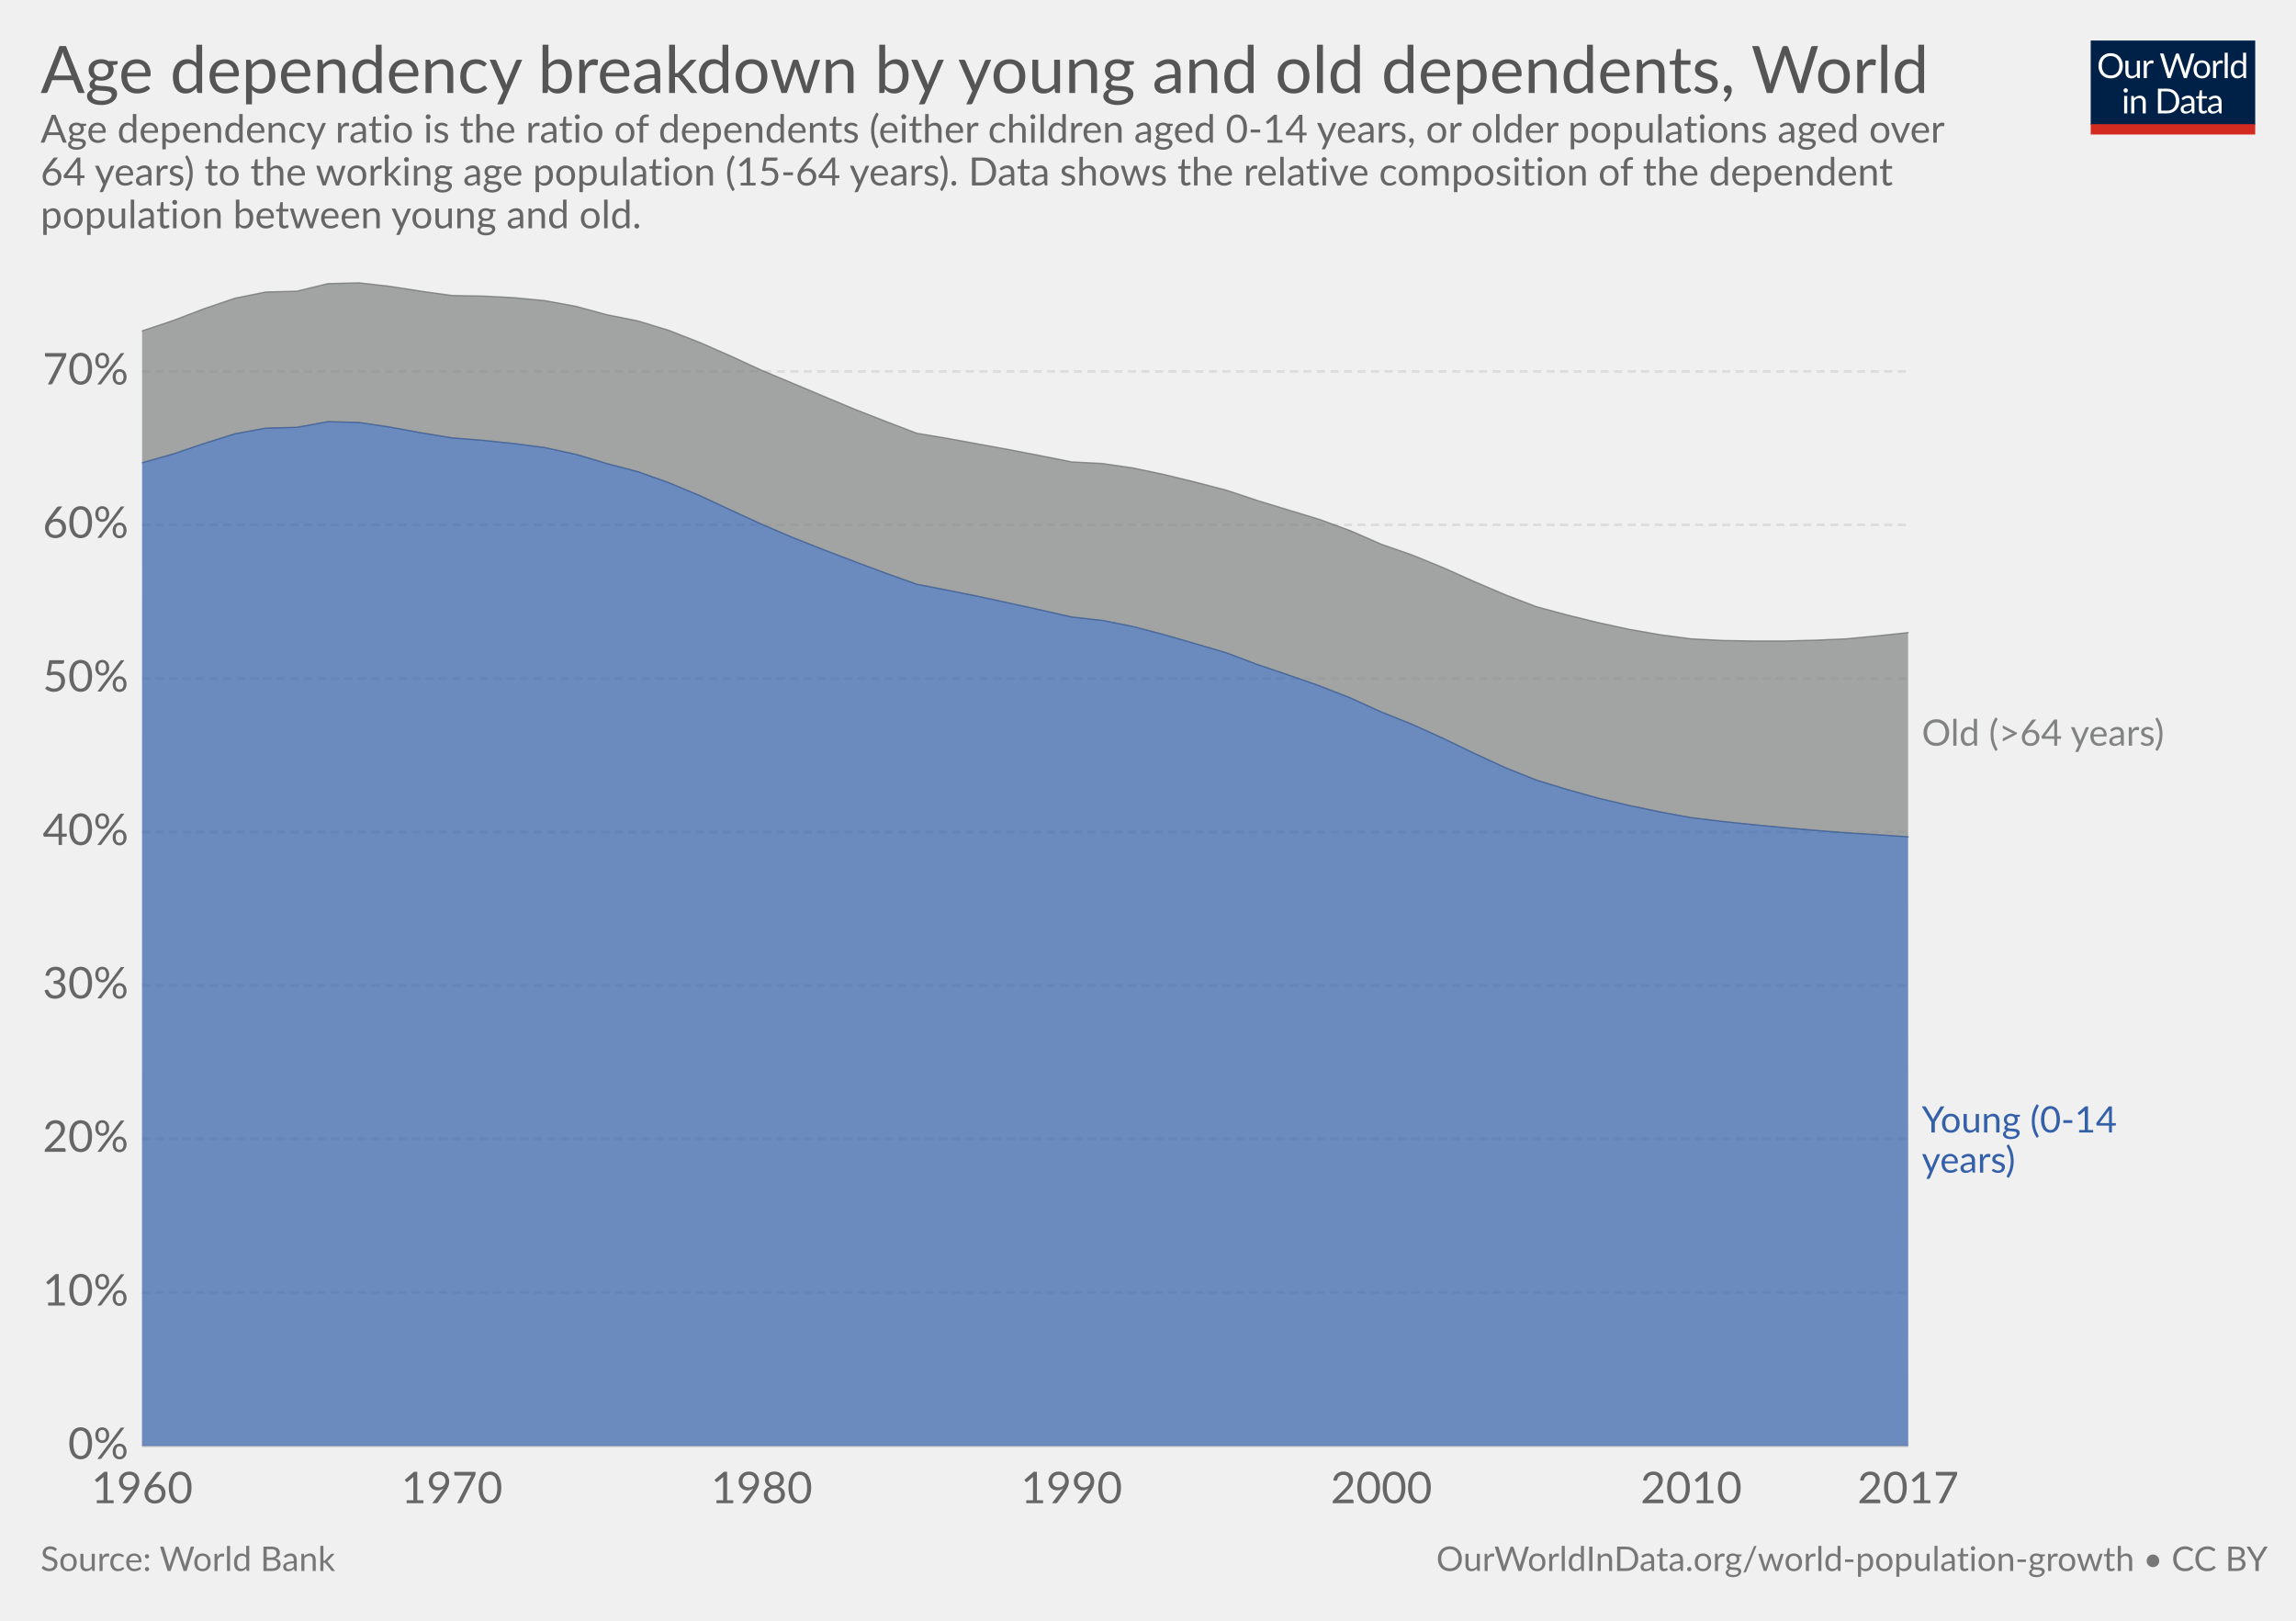
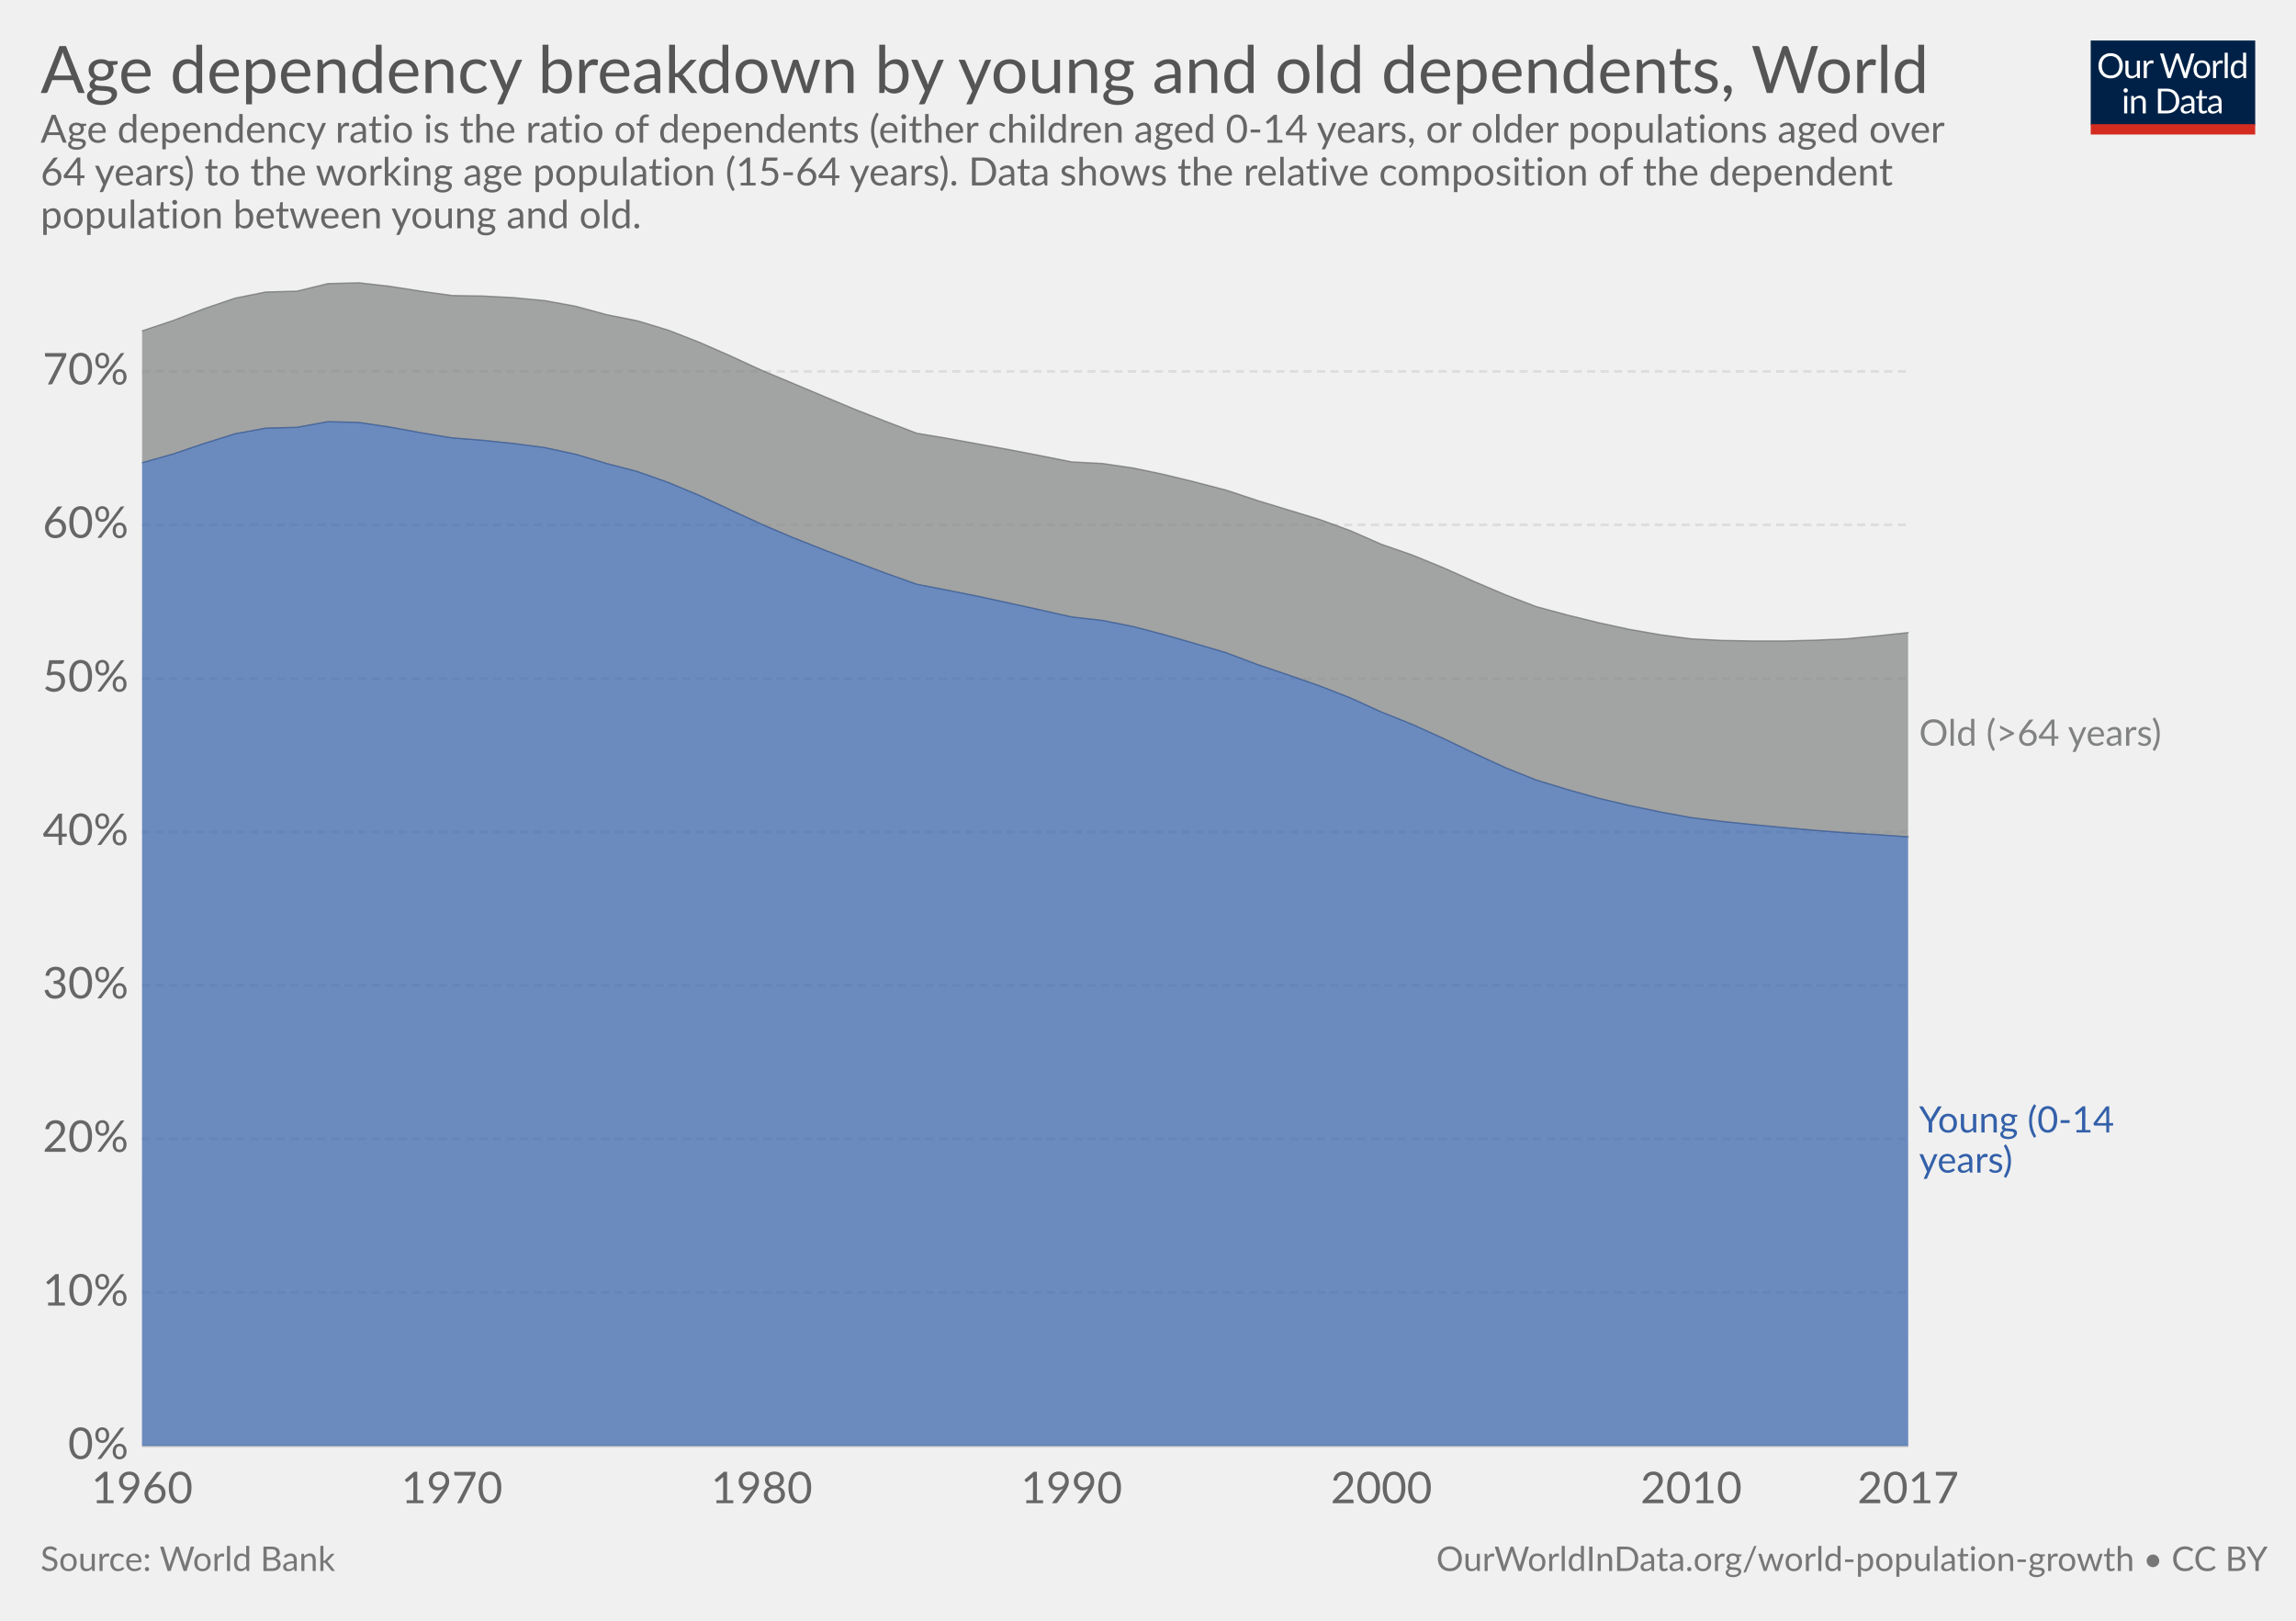
<svg xmlns="http://www.w3.org/2000/svg" version="1.1" style="font-family:Lato, 'Helvetica Neue', Helvetica, Arial, sans-serif;font-size:18px;background-color:white;text-rendering:optimizeLegibility;-webkit-font-smoothing:antialiased" width="850" height="600">
  <g class="HeaderView">
    <g transform="translate(774, 15) scale(0.29)">
      <svg width="210" height="120" viewBox="0 0 210 120" fill="none">
        <g clip-path="url(#clip0)">
          <path d="M0 0H210V107.89H0V0Z" fill="#002147" />
          <path d="M40.979 32.248C40.979 34.609 40.605 36.78 39.857 38.76C39.109 40.725 38.053 42.419 36.689 43.842C35.325 45.265 33.682 46.372 31.761 47.164C29.854 47.941 27.742 48.33 25.425 48.33C23.107 48.33 20.995 47.941 19.089 47.164C17.182 46.372 15.547 45.265 14.183 43.842C12.819 42.419 11.763 40.725 11.015 38.76C10.267 36.78 9.893 34.609 9.893 32.248C9.893 29.887 10.267 27.723 11.015 25.758C11.763 23.778 12.819 22.077 14.183 20.654C15.547 19.217 17.182 18.102 19.089 17.31C20.995 16.518 23.107 16.122 25.425 16.122C27.742 16.122 29.854 16.518 31.761 17.31C33.682 18.102 35.325 19.217 36.689 20.654C38.053 22.077 39.109 23.778 39.857 25.758C40.605 27.723 40.979 29.887 40.979 32.248ZM36.601 32.248C36.601 30.312 36.337 28.574 35.809 27.034C35.281 25.494 34.533 24.196 33.565 23.14C32.597 22.069 31.423 21.248 30.045 20.676C28.666 20.104 27.126 19.818 25.425 19.818C23.738 19.818 22.205 20.104 20.827 20.676C19.448 21.248 18.267 22.069 17.285 23.14C16.317 24.196 15.569 25.494 15.041 27.034C14.513 28.574 14.249 30.312 14.249 32.248C14.249 34.184 14.513 35.922 15.041 37.462C15.569 38.987 16.317 40.285 17.285 41.356C18.267 42.412 19.448 43.226 20.827 43.798C22.205 44.355 23.738 44.634 25.425 44.634C27.126 44.634 28.666 44.355 30.045 43.798C31.423 43.226 32.597 42.412 33.565 41.356C34.533 40.285 35.281 38.987 35.809 37.462C36.337 35.922 36.601 34.184 36.601 32.248ZM62.823 25.714V48H60.491C59.934 48 59.582 47.729 59.435 47.186L59.127 44.788C58.159 45.859 57.074 46.724 55.871 47.384C54.669 48.029 53.29 48.352 51.735 48.352C50.518 48.352 49.44 48.154 48.501 47.758C47.577 47.347 46.8 46.775 46.169 46.042C45.539 45.309 45.062 44.421 44.739 43.38C44.431 42.339 44.277 41.187 44.277 39.926V25.714H48.193V39.926C48.193 41.613 48.575 42.918 49.337 43.842C50.115 44.766 51.295 45.228 52.879 45.228C54.038 45.228 55.116 44.957 56.113 44.414C57.125 43.857 58.057 43.094 58.907 42.126V25.714H62.823ZM71.43 30.18C72.135 28.655 73 27.467 74.027 26.616C75.053 25.751 76.307 25.318 77.789 25.318C78.258 25.318 78.705 25.369 79.131 25.472C79.571 25.575 79.959 25.736 80.297 25.956L80.011 28.882C79.923 29.249 79.703 29.432 79.351 29.432C79.145 29.432 78.845 29.388 78.449 29.3C78.053 29.212 77.605 29.168 77.107 29.168C76.403 29.168 75.772 29.271 75.215 29.476C74.672 29.681 74.181 29.989 73.741 30.4C73.315 30.796 72.927 31.295 72.575 31.896C72.237 32.483 71.929 33.157 71.651 33.92V48H67.713V25.714H69.957C70.382 25.714 70.675 25.795 70.837 25.956C70.998 26.117 71.108 26.396 71.167 26.792L71.43 30.18ZM132.589 16.474L122.755 48H118.927L110.941 23.954C110.867 23.719 110.794 23.47 110.721 23.206C110.662 22.942 110.596 22.663 110.523 22.37C110.449 22.663 110.376 22.942 110.303 23.206C110.23 23.47 110.156 23.719 110.083 23.954L102.053 48H98.225L88.391 16.474H91.933C92.314 16.474 92.629 16.569 92.879 16.76C93.143 16.951 93.311 17.193 93.385 17.486L99.897 39.398C99.999 39.794 100.095 40.219 100.183 40.674C100.285 41.129 100.381 41.613 100.469 42.126C100.571 41.613 100.674 41.129 100.777 40.674C100.894 40.205 101.019 39.779 101.151 39.398L108.565 17.486C108.653 17.237 108.821 17.009 109.071 16.804C109.335 16.584 109.65 16.474 110.017 16.474H111.249C111.63 16.474 111.938 16.569 112.173 16.76C112.407 16.951 112.583 17.193 112.701 17.486L120.093 39.398C120.225 39.779 120.342 40.19 120.445 40.63C120.562 41.07 120.672 41.532 120.775 42.016C120.848 41.532 120.929 41.07 121.017 40.63C121.105 40.19 121.2 39.779 121.303 39.398L127.837 17.486C127.91 17.222 128.072 16.987 128.321 16.782C128.585 16.577 128.9 16.474 129.267 16.474H132.589ZM141.94 25.362C143.568 25.362 145.034 25.633 146.34 26.176C147.645 26.719 148.76 27.489 149.684 28.486C150.608 29.483 151.312 30.693 151.796 32.116C152.294 33.524 152.544 35.101 152.544 36.846C152.544 38.606 152.294 40.19 151.796 41.598C151.312 43.006 150.608 44.209 149.684 45.206C148.76 46.203 147.645 46.973 146.34 47.516C145.034 48.044 143.568 48.308 141.94 48.308C140.297 48.308 138.816 48.044 137.496 47.516C136.19 46.973 135.076 46.203 134.152 45.206C133.228 44.209 132.516 43.006 132.018 41.598C131.534 40.19 131.292 38.606 131.292 36.846C131.292 35.101 131.534 33.524 132.018 32.116C132.516 30.693 133.228 29.483 134.152 28.486C135.076 27.489 136.19 26.719 137.496 26.176C138.816 25.633 140.297 25.362 141.94 25.362ZM141.94 45.25C144.14 45.25 145.782 44.517 146.868 43.05C147.953 41.569 148.496 39.508 148.496 36.868C148.496 34.213 147.953 32.145 146.868 30.664C145.782 29.183 144.14 28.442 141.94 28.442C140.825 28.442 139.85 28.633 139.014 29.014C138.192 29.395 137.503 29.945 136.946 30.664C136.403 31.383 135.992 32.27 135.714 33.326C135.45 34.367 135.318 35.548 135.318 36.868C135.318 39.508 135.86 41.569 136.946 43.05C138.046 44.517 139.71 45.25 141.94 45.25ZM159.908 30.18C160.612 28.655 161.478 27.467 162.504 26.616C163.531 25.751 164.785 25.318 166.266 25.318C166.736 25.318 167.183 25.369 167.608 25.472C168.048 25.575 168.437 25.736 168.774 25.956L168.488 28.882C168.4 29.249 168.18 29.432 167.828 29.432C167.623 29.432 167.322 29.388 166.926 29.3C166.53 29.212 166.083 29.168 165.584 29.168C164.88 29.168 164.25 29.271 163.692 29.476C163.15 29.681 162.658 29.989 162.218 30.4C161.793 30.796 161.404 31.295 161.052 31.896C160.715 32.483 160.407 33.157 160.128 33.92V48H156.19V25.714H158.434C158.86 25.714 159.153 25.795 159.314 25.956C159.476 26.117 159.586 26.396 159.644 26.792L159.908 30.18ZM174.946 15.594V48H171.03V15.594H174.946ZM194.496 31.016C193.763 30.033 192.971 29.351 192.12 28.97C191.269 28.574 190.316 28.376 189.26 28.376C187.192 28.376 185.601 29.117 184.486 30.598C183.371 32.079 182.814 34.191 182.814 36.934C182.814 38.386 182.939 39.633 183.188 40.674C183.437 41.701 183.804 42.551 184.288 43.226C184.772 43.886 185.366 44.37 186.07 44.678C186.774 44.986 187.573 45.14 188.468 45.14C189.759 45.14 190.881 44.847 191.834 44.26C192.802 43.673 193.689 42.845 194.496 41.774V31.016ZM198.412 15.594V48H196.08C195.523 48 195.171 47.729 195.024 47.186L194.672 44.48C193.719 45.624 192.633 46.548 191.416 47.252C190.199 47.956 188.791 48.308 187.192 48.308C185.916 48.308 184.757 48.066 183.716 47.582C182.675 47.083 181.787 46.357 181.054 45.404C180.321 44.451 179.756 43.263 179.36 41.84C178.964 40.417 178.766 38.782 178.766 36.934C178.766 35.291 178.986 33.766 179.426 32.358C179.866 30.935 180.497 29.703 181.318 28.662C182.139 27.621 183.144 26.807 184.332 26.22C185.535 25.619 186.884 25.318 188.38 25.318C189.744 25.318 190.91 25.553 191.878 26.022C192.861 26.477 193.733 27.115 194.496 27.936V15.594H198.412ZM46.614 70.714V93H42.698V70.714H46.614ZM47.45 63.718C47.45 64.099 47.369 64.459 47.208 64.796C47.061 65.119 46.856 65.412 46.592 65.676C46.343 65.925 46.042 66.123 45.69 66.27C45.352 66.417 44.993 66.49 44.612 66.49C44.23 66.49 43.871 66.417 43.534 66.27C43.211 66.123 42.925 65.925 42.676 65.676C42.426 65.412 42.228 65.119 42.082 64.796C41.935 64.459 41.862 64.099 41.862 63.718C41.862 63.337 41.935 62.977 42.082 62.64C42.228 62.288 42.426 61.987 42.676 61.738C42.925 61.474 43.211 61.269 43.534 61.122C43.871 60.975 44.23 60.902 44.612 60.902C44.993 60.902 45.352 60.975 45.69 61.122C46.042 61.269 46.343 61.474 46.592 61.738C46.856 61.987 47.061 62.288 47.208 62.64C47.369 62.977 47.45 63.337 47.45 63.718ZM55.424 73.948C55.908 73.405 56.422 72.914 56.964 72.474C57.507 72.034 58.079 71.66 58.68 71.352C59.296 71.029 59.941 70.787 60.616 70.626C61.306 70.45 62.046 70.362 62.838 70.362C64.055 70.362 65.126 70.567 66.05 70.978C66.989 71.374 67.766 71.946 68.382 72.694C69.013 73.427 69.49 74.315 69.812 75.356C70.135 76.397 70.296 77.549 70.296 78.81V93H66.358V78.81C66.358 77.123 65.969 75.818 65.192 74.894C64.43 73.955 63.264 73.486 61.694 73.486C60.535 73.486 59.45 73.765 58.438 74.322C57.441 74.879 56.517 75.635 55.666 76.588V93H51.728V70.714H54.082C54.639 70.714 54.984 70.985 55.116 71.528L55.424 73.948ZM113.129 77.248C113.129 79.609 112.755 81.758 112.007 83.694C111.259 85.63 110.203 87.287 108.839 88.666C107.475 90.045 105.832 91.115 103.911 91.878C102.004 92.626 99.892 93 97.575 93H85.805V61.474H97.575C99.892 61.474 102.004 61.855 103.911 62.618C105.832 63.366 107.475 64.437 108.839 65.83C110.203 67.209 111.259 68.866 112.007 70.802C112.755 72.738 113.129 74.887 113.129 77.248ZM108.751 77.248C108.751 75.312 108.487 73.581 107.959 72.056C107.431 70.531 106.683 69.24 105.715 68.184C104.747 67.128 103.574 66.321 102.195 65.764C100.816 65.207 99.276 64.928 97.575 64.928H90.073V89.546H97.575C99.276 89.546 100.816 89.267 102.195 88.71C103.574 88.153 104.747 87.353 105.715 86.312C106.683 85.256 107.431 83.965 107.959 82.44C108.487 80.915 108.751 79.184 108.751 77.248ZM128.553 82.968C126.749 83.027 125.209 83.173 123.933 83.408C122.672 83.628 121.638 83.921 120.831 84.288C120.039 84.655 119.46 85.087 119.093 85.586C118.741 86.085 118.565 86.642 118.565 87.258C118.565 87.845 118.661 88.351 118.851 88.776C119.042 89.201 119.299 89.553 119.621 89.832C119.959 90.096 120.347 90.294 120.787 90.426C121.242 90.543 121.726 90.602 122.239 90.602C122.929 90.602 123.559 90.536 124.131 90.404C124.703 90.257 125.239 90.052 125.737 89.788C126.251 89.524 126.735 89.209 127.189 88.842C127.659 88.475 128.113 88.057 128.553 87.588V82.968ZM115.903 73.86C117.135 72.672 118.463 71.785 119.885 71.198C121.308 70.611 122.885 70.318 124.615 70.318C125.862 70.318 126.969 70.523 127.937 70.934C128.905 71.345 129.719 71.917 130.379 72.65C131.039 73.383 131.538 74.271 131.875 75.312C132.213 76.353 132.381 77.497 132.381 78.744V93H130.643C130.262 93 129.969 92.941 129.763 92.824C129.558 92.692 129.397 92.443 129.279 92.076L128.839 89.964C128.253 90.507 127.681 90.991 127.123 91.416C126.566 91.827 125.979 92.179 125.363 92.472C124.747 92.751 124.087 92.963 123.383 93.11C122.694 93.271 121.924 93.352 121.073 93.352C120.208 93.352 119.394 93.235 118.631 93C117.869 92.751 117.201 92.384 116.629 91.9C116.072 91.416 115.625 90.807 115.287 90.074C114.965 89.326 114.803 88.446 114.803 87.434C114.803 86.554 115.045 85.711 115.529 84.904C116.013 84.083 116.798 83.357 117.883 82.726C118.969 82.095 120.384 81.582 122.129 81.186C123.875 80.775 126.016 80.541 128.553 80.482V78.744C128.553 77.013 128.179 75.708 127.431 74.828C126.683 73.933 125.591 73.486 124.153 73.486C123.185 73.486 122.371 73.611 121.711 73.86C121.066 74.095 120.501 74.366 120.017 74.674C119.548 74.967 119.137 75.239 118.785 75.488C118.448 75.723 118.111 75.84 117.773 75.84C117.509 75.84 117.282 75.774 117.091 75.642C116.901 75.495 116.739 75.319 116.607 75.114L115.903 73.86ZM143.568 93.352C141.808 93.352 140.451 92.861 139.498 91.878C138.559 90.895 138.09 89.48 138.09 87.632V73.992H135.406C135.171 73.992 134.973 73.926 134.812 73.794C134.65 73.647 134.57 73.427 134.57 73.134V71.572L138.222 71.11L139.124 64.224C139.168 64.004 139.263 63.828 139.41 63.696C139.571 63.549 139.776 63.476 140.026 63.476H142.006V71.154H148.452V73.992H142.006V87.368C142.006 88.307 142.233 89.003 142.688 89.458C143.142 89.913 143.729 90.14 144.448 90.14C144.858 90.14 145.21 90.089 145.504 89.986C145.812 89.869 146.076 89.744 146.296 89.612C146.516 89.48 146.699 89.363 146.846 89.26C147.007 89.143 147.146 89.084 147.264 89.084C147.469 89.084 147.652 89.209 147.814 89.458L148.958 91.328C148.283 91.959 147.469 92.457 146.516 92.824C145.562 93.176 144.58 93.352 143.568 93.352ZM163.253 82.968C161.449 83.027 159.909 83.173 158.633 83.408C157.372 83.628 156.338 83.921 155.531 84.288C154.739 84.655 154.16 85.087 153.793 85.586C153.441 86.085 153.265 86.642 153.265 87.258C153.265 87.845 153.36 88.351 153.551 88.776C153.742 89.201 153.998 89.553 154.321 89.832C154.658 90.096 155.047 90.294 155.487 90.426C155.942 90.543 156.426 90.602 156.939 90.602C157.628 90.602 158.259 90.536 158.831 90.404C159.403 90.257 159.938 90.052 160.437 89.788C160.95 89.524 161.434 89.209 161.889 88.842C162.358 88.475 162.813 88.057 163.253 87.588V82.968ZM150.603 73.86C151.835 72.672 153.162 71.785 154.585 71.198C156.008 70.611 157.584 70.318 159.315 70.318C160.562 70.318 161.669 70.523 162.637 70.934C163.605 71.345 164.419 71.917 165.079 72.65C165.739 73.383 166.238 74.271 166.575 75.312C166.912 76.353 167.081 77.497 167.081 78.744V93H165.343C164.962 93 164.668 92.941 164.463 92.824C164.258 92.692 164.096 92.443 163.979 92.076L163.539 89.964C162.952 90.507 162.38 90.991 161.823 91.416C161.266 91.827 160.679 92.179 160.063 92.472C159.447 92.751 158.787 92.963 158.083 93.11C157.394 93.271 156.624 93.352 155.773 93.352C154.908 93.352 154.094 93.235 153.331 93C152.568 92.751 151.901 92.384 151.329 91.9C150.772 91.416 150.324 90.807 149.987 90.074C149.664 89.326 149.503 88.446 149.503 87.434C149.503 86.554 149.745 85.711 150.229 84.904C150.713 84.083 151.498 83.357 152.583 82.726C153.668 82.095 155.084 81.582 156.829 81.186C158.574 80.775 160.716 80.541 163.253 80.482V78.744C163.253 77.013 162.879 75.708 162.131 74.828C161.383 73.933 160.29 73.486 158.853 73.486C157.885 73.486 157.071 73.611 156.411 73.86C155.766 74.095 155.201 74.366 154.717 74.674C154.248 74.967 153.837 75.239 153.485 75.488C153.148 75.723 152.81 75.84 152.473 75.84C152.209 75.84 151.982 75.774 151.791 75.642C151.6 75.495 151.439 75.319 151.307 75.114L150.603 73.86Z" fill="white" />
          <rect y="106.789" width="210" height="13.211" fill="#D42B21" />
        </g>
        <defs>
          <clipPath id="clip0">
            <rect width="210" height="120" fill="white" />
          </clipPath>
        </defs>
      </svg>
    </g>
    <a href="https://ourworldindata.org/grapher/age-dependency-breakdown" target="_blank">
      <text font-size="24.30" x="15.0" y="34.4" fill="#555">
        <tspan x="15" y="34.44">Age dependency breakdown by young and old dependents, World</tspan>
      </text>
    </a>
    <text font-size="14.40" x="15.0" y="52.8" fill="#666">
      <tspan x="15" y="52.82">Age dependency ratio is the ratio of dependents (either children aged 0-14 years, or older populations aged over</tspan>
      <tspan x="15" y="68.66">64 years) to the working age population (15-64 years). Data shows the relative composition of the dependent</tspan>
      <tspan x="15" y="84.5">population between young and old.</tspan>
    </text>
  </g>
  <g class="StackedArea">
    <defs>
-       <clipPath id="boundsClip-1">
+       <clipPath id="boundsClip-19">
        <rect x="52.562" y="0" width="820" height="903.6" />
      </clipPath>
    </defs>
    <g class="AxisBoxView">
      <g class="HorizontalAxis">
        <text x="52.6" y="556.5" fill="#666" text-anchor="middle" font-size="16.2">1960</text>
        <text x="167.3" y="556.5" fill="#666" text-anchor="middle" font-size="16.2">1970</text>
        <text x="282" y="556.5" fill="#666" text-anchor="middle" font-size="16.2">1980</text>
        <text x="396.7" y="556.5" fill="#666" text-anchor="middle" font-size="16.2">1990</text>
        <text x="511.4" y="556.5" fill="#666" text-anchor="middle" font-size="16.2">2000</text>
        <text x="626.1" y="556.5" fill="#666" text-anchor="middle" font-size="16.2">2010</text>
        <text x="706.4" y="556.5" fill="#666" text-anchor="middle" font-size="16.2">2017</text>
      </g>
      <g class="VerticalAxis">
        <text x="47.56" y="535.3" fill="#666" dominant-baseline="middle" text-anchor="end" font-size="16.2">0%</text>
        <text x="47.56" y="478.5" fill="#666" dominant-baseline="middle" text-anchor="end" font-size="16.2">10%</text>
        <text x="47.56" y="421.6" fill="#666" dominant-baseline="middle" text-anchor="end" font-size="16.2">20%</text>
        <text x="47.56" y="364.8" fill="#666" dominant-baseline="middle" text-anchor="end" font-size="16.2">30%</text>
        <text x="47.56" y="308" fill="#666" dominant-baseline="middle" text-anchor="end" font-size="16.2">40%</text>
        <text x="47.56" y="251.2" fill="#666" dominant-baseline="middle" text-anchor="end" font-size="16.2">50%</text>
        <text x="47.56" y="194.3" fill="#666" dominant-baseline="middle" text-anchor="end" font-size="16.2">60%</text>
        <text x="47.56" y="137.5" fill="#666" dominant-baseline="middle" text-anchor="end" font-size="16.2">70%</text>
      </g>
      <g class="AxisGridLines">
        <line x1="52.56" y1="535.3" x2="706.44" y2="535.3" stroke="#ccc" />
        <line x1="52.56" y1="478.5" x2="706.44" y2="478.5" stroke="#ddd" stroke-dasharray="3,2" />
        <line x1="52.56" y1="421.6" x2="706.44" y2="421.6" stroke="#ddd" stroke-dasharray="3,2" />
        <line x1="52.56" y1="364.8" x2="706.44" y2="364.8" stroke="#ddd" stroke-dasharray="3,2" />
        <line x1="52.56" y1="308" x2="706.44" y2="308" stroke="#ddd" stroke-dasharray="3,2" />
        <line x1="52.56" y1="251.2" x2="706.44" y2="251.2" stroke="#ddd" stroke-dasharray="3,2" />
        <line x1="52.56" y1="194.3" x2="706.44" y2="194.3" stroke="#ddd" stroke-dasharray="3,2" />
        <line x1="52.56" y1="137.5" x2="706.44" y2="137.5" stroke="#ddd" stroke-dasharray="3,2" />
      </g>
    </g>
-     <g clip-path="url(#boundsClip-1)">
-       <g class="HeightedLegend">
+     <g clip-path="url(#boundsClip-19)">
+       <g class="HeightedLegend" style="cursor:default">
        <g class="legendMark">
          <rect x="706.445" y="265.25" width="128.555" height="13.5" fill="#fff" opacity="0" />
-           <text font-size="13.50" x="711.4" y="276.1" fill="#818282">
-             <tspan x="711.445" y="276.05">Old (&gt;64 years)</tspan>
+           <text font-size="13.50" x="710.4" y="276.1" fill="#818282">
+             <tspan x="710.445" y="276.05">Old (&gt;64 years)</tspan>
          </text>
        </g>
        <g class="legendMark">
          <rect x="706.445" y="408.45" width="109.655" height="28.1" fill="#fff" opacity="0" />
-           <text font-size="13.50" x="711.4" y="419.3" fill="#3360a9">
-             <tspan x="711.445" y="419.25">Young (0-14</tspan>
-             <tspan x="711.445" y="434.1">years)</tspan>
+           <text font-size="13.50" x="710.4" y="419.3" fill="#3360a9">
+             <tspan x="710.445" y="419.25">Young (0-14</tspan>
+             <tspan x="710.445" y="434.1">years)</tspan>
          </text>
        </g>
      </g>
      <g class="Areas">
        <rect x="52.562" y="104.7" width="653.883" height="430.6" opacity="0" fill="rgba(255,255,255,0)" />
        <path class="World_0-area" stroke-linecap="round" d="M52.6 171.3L64 168.1L75.5 164.2L87 160.6L98.4 158.5L109.9 158.2L121.4 156.1L132.9 156.4L144.3 158.1L155.8 160.2L167.3 162.1L178.7 163L190.2 164.2L201.7 165.7L213.2 168.2L224.6 171.6L236.1 174.6L247.6 178.7L259.1 183.5L270.5 188.8L282 194.1L293.5 199L304.9 203.5L316.4 207.9L327.9 212.2L339.4 216.3L350.8 218.5L362.3 220.8L373.8 223.3L385.2 225.8L396.7 228.4L408.2 229.7L419.7 232L431.1 235L442.6 238.3L454.1 241.7L465.5 246L477 249.9L488.5 253.9L500 258.4L511.4 263.6L522.9 268.2L534.4 273.4L545.8 278.9L557.3 284.2L568.8 288.8L580.3 292.3L591.7 295.5L603.2 298.2L614.7 300.6L626.1 302.7L637.6 304.1L649.1 305.3L660.6 306.4L672 307.4L683.5 308.3L695 309L706.4 309.8L706.445 535.3L52.562 535.3" fill="#3360a9" fill-opacity="0.7" />
        <path class="World_1-area" stroke-linecap="round" d="M52.6 122.5L64 118.7L75.5 114.3L87 110.4L98.4 108.1L109.9 107.8L121.4 105L132.9 104.7L144.3 106L155.8 107.8L167.3 109.4L178.7 109.6L190.2 110.2L201.7 111.3L213.2 113.4L224.6 116.5L236.1 118.8L247.6 122.3L259.1 126.8L270.5 131.8L282 137.1L293.5 141.9L304.9 146.7L316.4 151.5L327.9 156L339.4 160.4L350.8 162.3L362.3 164.4L373.8 166.5L385.2 168.7L396.7 171L408.2 171.6L419.7 173.3L431.1 175.7L442.6 178.5L454.1 181.5L465.5 185.3L477 188.8L488.5 192.3L500 196.5L511.4 201.5L522.9 205.5L534.4 210.2L545.8 215.3L557.3 220.2L568.8 224.6L580.3 227.7L591.7 230.5L603.2 233L614.7 235L626.1 236.5L637.6 237.1L649.1 237.3L660.6 237.3L672 237L683.5 236.5L695 235.4L706.4 234.2L706.4 309.8L695 309L683.5 308.3L672 307.4L660.6 306.4L649.1 305.3L637.6 304.1L626.1 302.7L614.7 300.6L603.2 298.2L591.7 295.5L580.3 292.3L568.8 288.8L557.3 284.2L545.8 278.9L534.4 273.4L522.9 268.2L511.4 263.6L500 258.4L488.5 253.9L477 249.9L465.5 246L454.1 241.7L442.6 238.3L431.1 235L419.7 232L408.2 229.7L396.7 228.4L385.2 225.8L373.8 223.3L362.3 220.8L350.8 218.5L339.4 216.3L327.9 212.2L316.4 207.9L304.9 203.5L293.5 199L282 194.1L270.5 188.8L259.1 183.5L247.6 178.7L236.1 174.6L224.6 171.6L213.2 168.2L201.7 165.7L190.2 164.2L178.7 163L167.3 162.1L155.8 160.2L144.3 158.1L132.9 156.4L121.4 156.1L109.9 158.2L98.4 158.5L87 160.6L75.5 164.2L64 168.1L52.6 171.3" fill="#818282" fill-opacity="0.7" />
        <path class="World_0-border" stroke-linecap="round" d="M52.6 171.3L64 168.1L75.5 164.2L87 160.6L98.4 158.5L109.9 158.2L121.4 156.1L132.9 156.4L144.3 158.1L155.8 160.2L167.3 162.1L178.7 163L190.2 164.2L201.7 165.7L213.2 168.2L224.6 171.6L236.1 174.6L247.6 178.7L259.1 183.5L270.5 188.8L282 194.1L293.5 199L304.9 203.5L316.4 207.9L327.9 212.2L339.4 216.3L350.8 218.5L362.3 220.8L373.8 223.3L385.2 225.8L396.7 228.4L408.2 229.7L419.7 232L431.1 235L442.6 238.3L454.1 241.7L465.5 246L477 249.9L488.5 253.9L500 258.4L511.4 263.6L522.9 268.2L534.4 273.4L545.8 278.9L557.3 284.2L568.8 288.8L580.3 292.3L591.7 295.5L603.2 298.2L614.7 300.6L626.1 302.7L637.6 304.1L649.1 305.3L660.6 306.4L672 307.4L683.5 308.3L695 309L706.4 309.8" stroke="rgb(43, 80, 141)" stroke-opacity="0.7" stroke-width="0.5" fill="none" />
        <path class="World_1-border" stroke-linecap="round" d="M52.6 122.5L64 118.7L75.5 114.3L87 110.4L98.4 108.1L109.9 107.8L121.4 105L132.9 104.7L144.3 106L155.8 107.8L167.3 109.4L178.7 109.6L190.2 110.2L201.7 111.3L213.2 113.4L224.6 116.5L236.1 118.8L247.6 122.3L259.1 126.8L270.5 131.8L282 137.1L293.5 141.9L304.9 146.7L316.4 151.5L327.9 156L339.4 160.4L350.8 162.3L362.3 164.4L373.8 166.5L385.2 168.7L396.7 171L408.2 171.6L419.7 173.3L431.1 175.7L442.6 178.5L454.1 181.5L465.5 185.3L477 188.8L488.5 192.3L500 196.5L511.4 201.5L522.9 205.5L534.4 210.2L545.8 215.3L557.3 220.2L568.8 224.6L580.3 227.7L591.7 230.5L603.2 233L614.7 235L626.1 236.5L637.6 237.1L649.1 237.3L660.6 237.3L672 237L683.5 236.5L695 235.4L706.4 234.2" stroke="rgb(108, 109, 109)" stroke-opacity="0.7" stroke-width="0.5" fill="none" />
      </g>
    </g>
  </g>
  <g class="SourcesFooter" style="fill:#777">
    <g class="clickable" style="fill:#777">
      <text font-size="12.60" x="15.0" y="581.6">
        <tspan x="15" y="581.58">Source: World Bank</tspan>
      </text>
    </g>
    <text font-size="12.60" x="531.7" y="581.6">
      <tspan x="531.718" y="581.58">
        <a target="_blank" style="fill: #777;" href="https://ourworldindata.org/world-population-growth">OurWorldInData.org/world-population-growth</a> • <a style="fill: #777;" class="cclogo" href="http://creativecommons.org/licenses/by/4.0/deed.en_US" target="_blank">CC BY</a>
      </tspan>
    </text>
  </g>
</svg>
